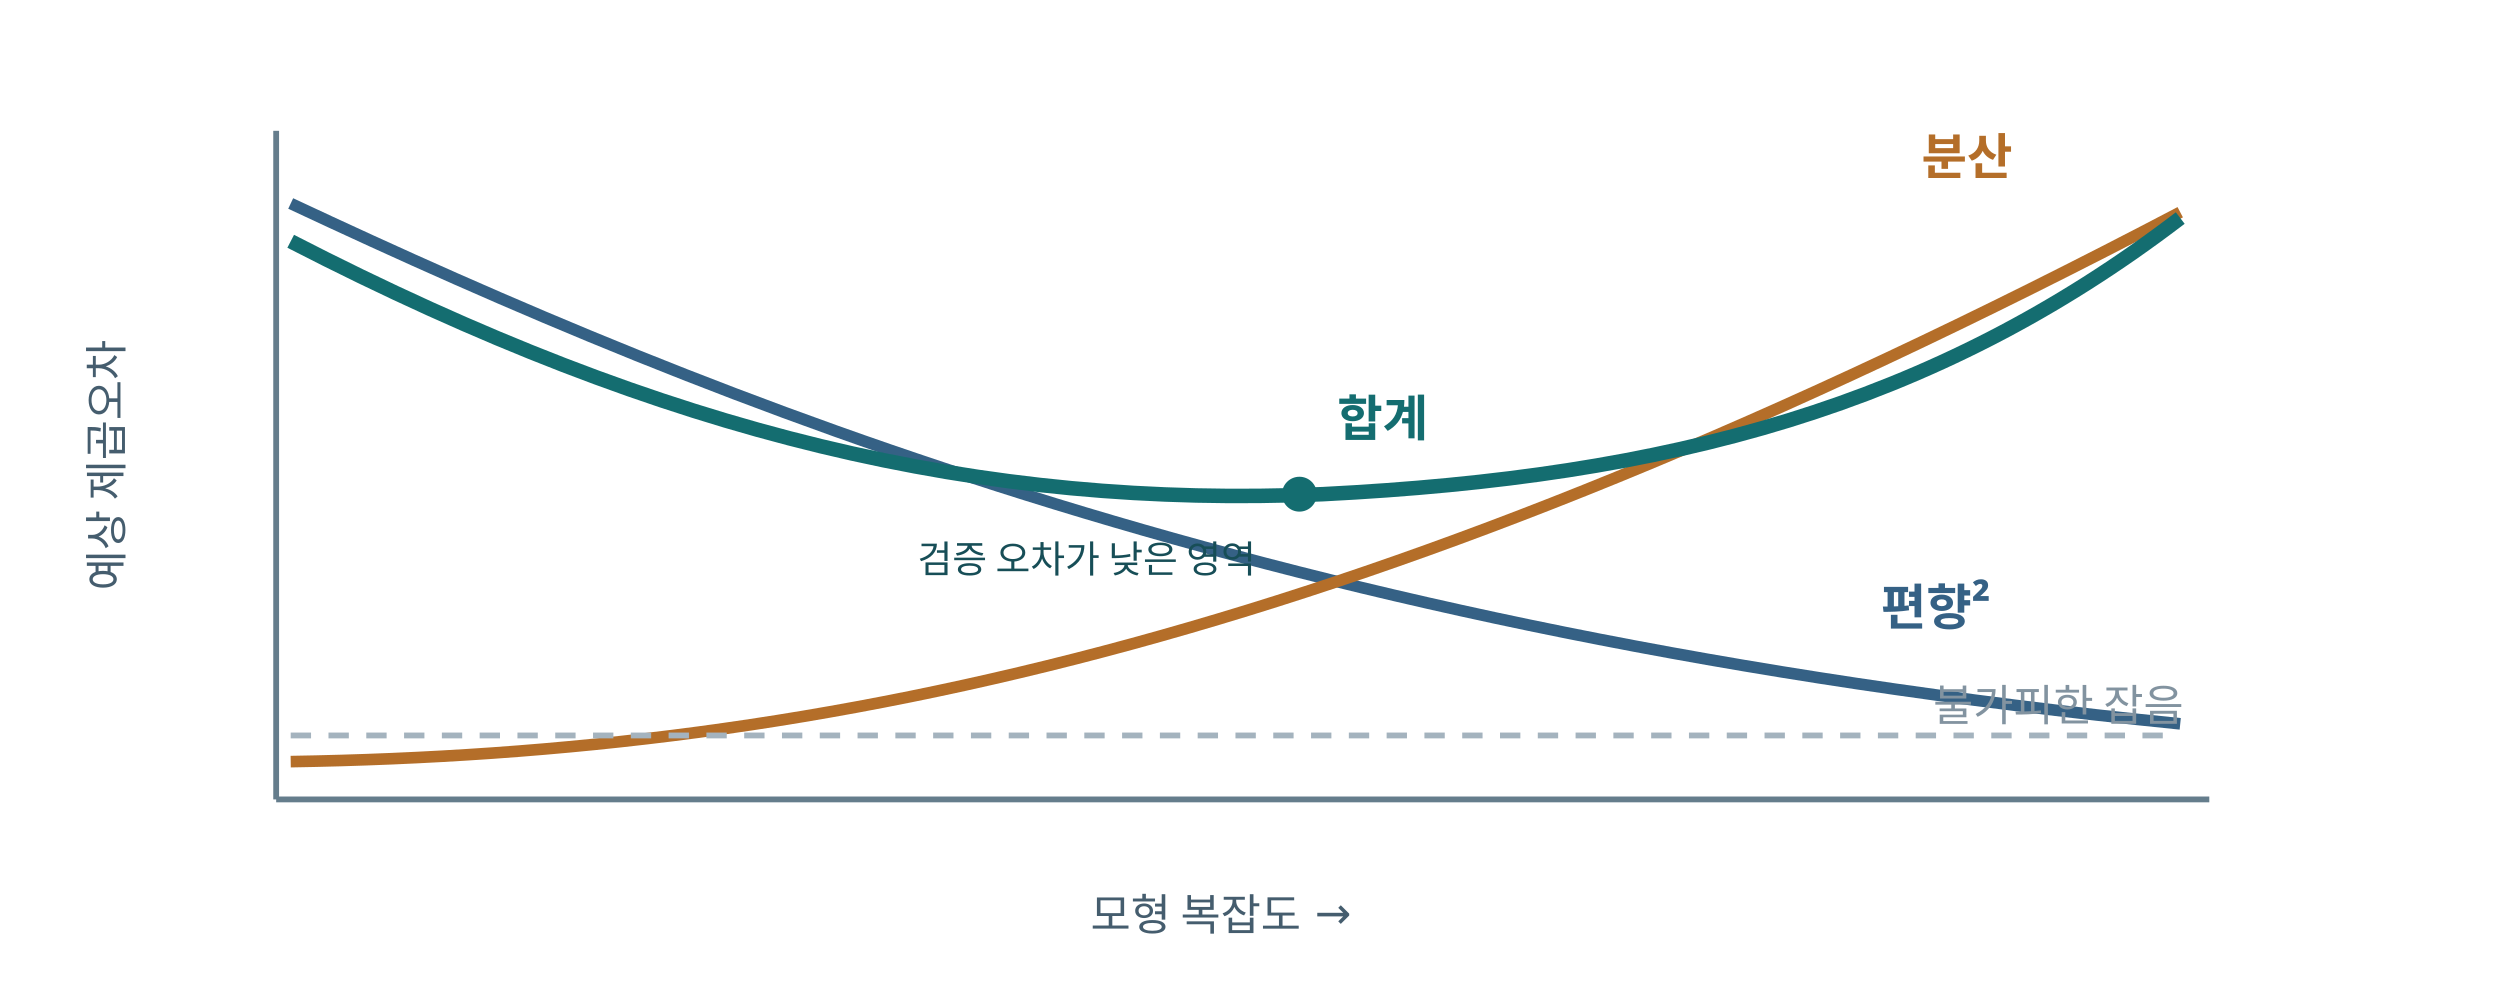
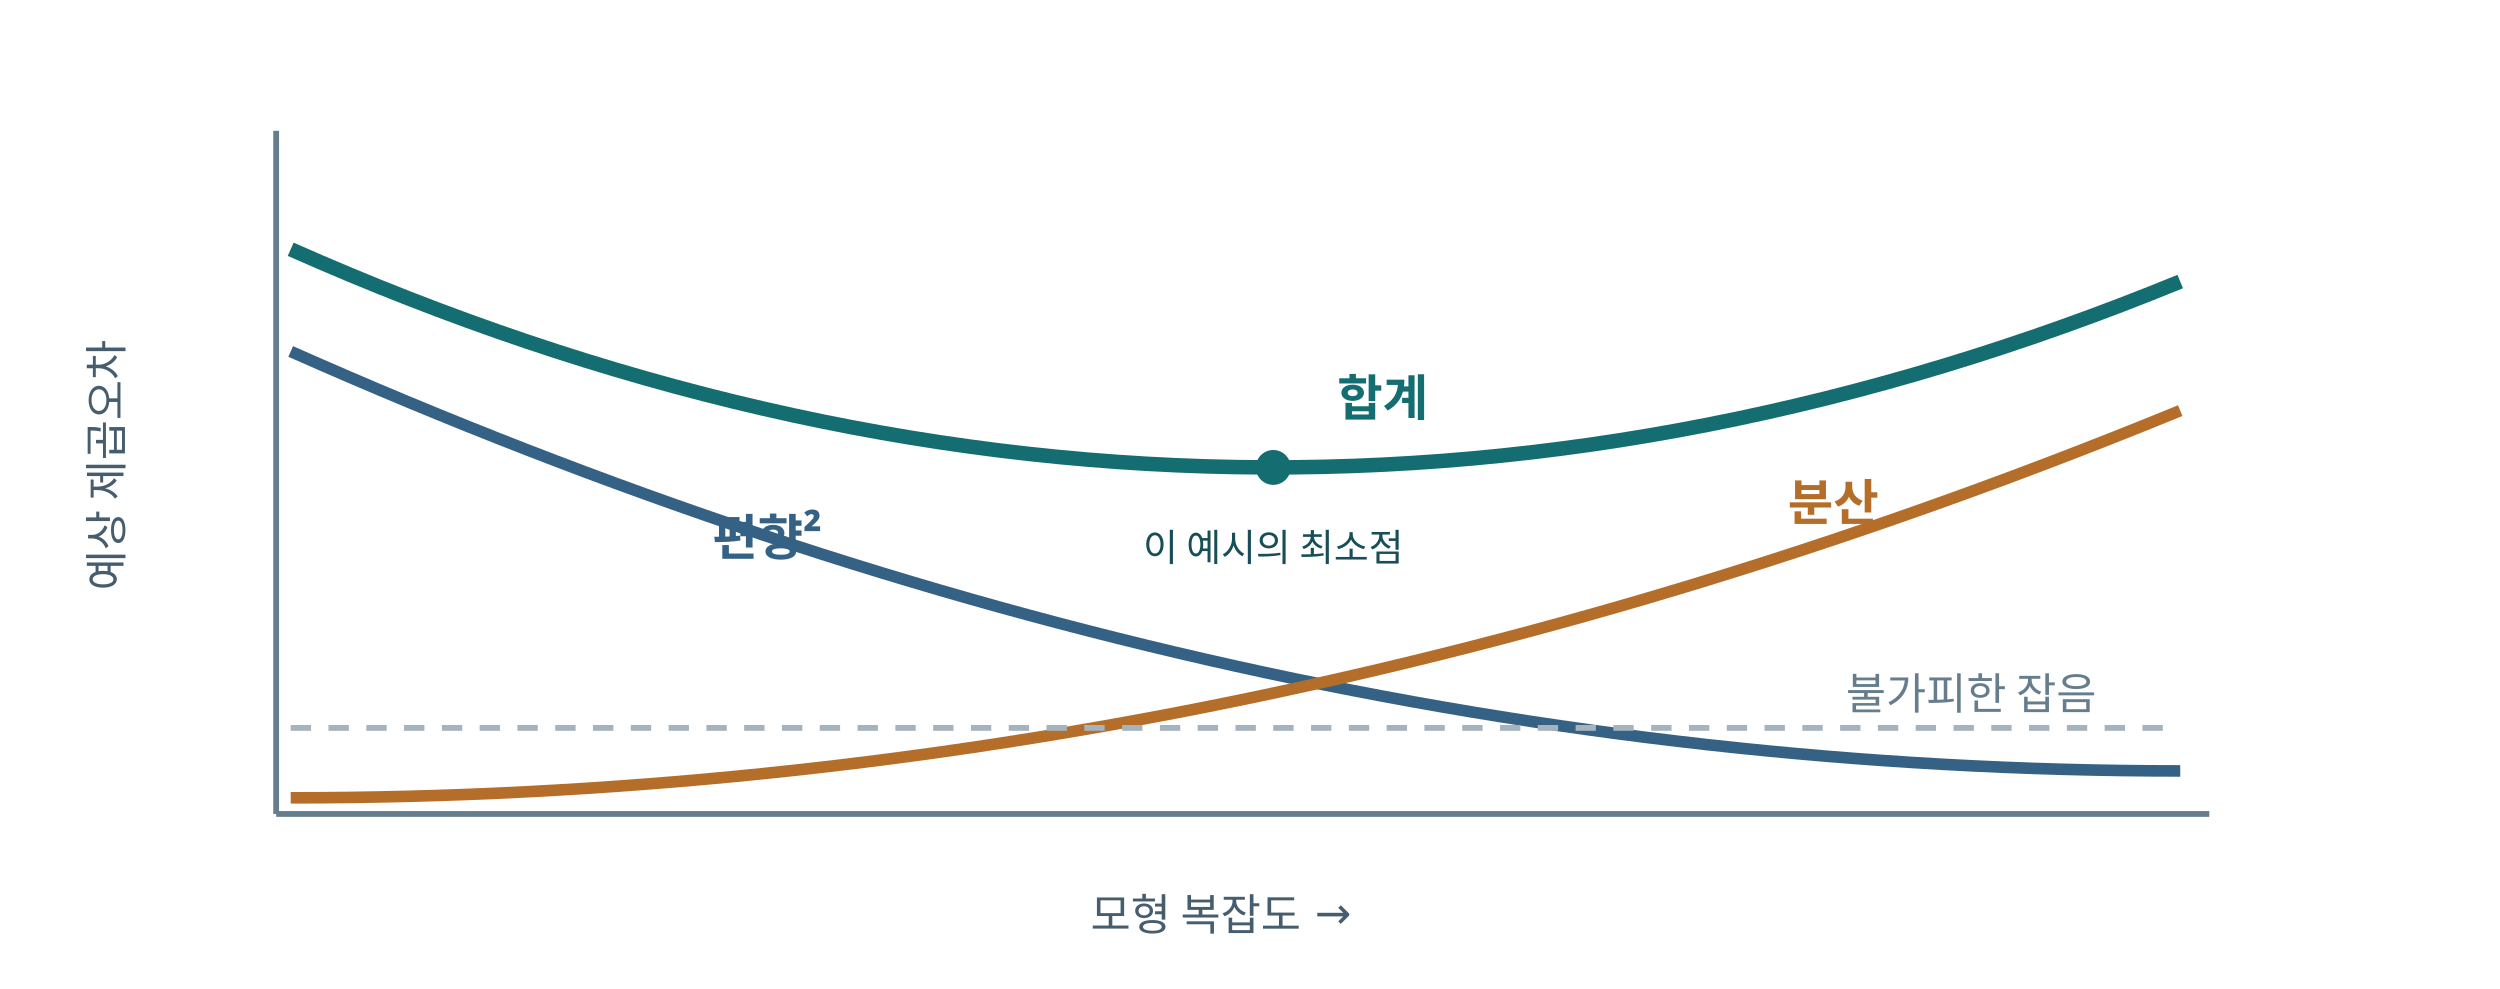
<svg xmlns="http://www.w3.org/2000/svg" viewBox="0 0 860 340" role="img" aria-labelledby="title desc">
  <g font-family="Noto Sans KR,Malgun Gothic,sans-serif">
-     <line x1="95" y1="275" x2="760" y2="275" stroke="#657d8c" stroke-width="2" />
-     <line x1="95" y1="275" x2="95" y2="45" stroke="#657d8c" stroke-width="2" />
+     <line x1="95" y1="280" x2="760" y2="280" stroke="#657d8c" stroke-width="2" />
+     <line x1="95" y1="280" x2="95" y2="45" stroke="#657d8c" stroke-width="2" />
    <text x="420" y="320" text-anchor="middle" font-size="15" fill="#455d6e">모형 복잡도 →</text>
    <text x="42" y="160" text-anchor="middle" font-size="15" fill="#455d6e" transform="rotate(-90 42 160)">예상 제곱오차</text>
-     <path d="M100 70 C245 138 440 218 750 249" fill="none" stroke="#356185" stroke-width="4" />
-     <path d="M100 262 C285 259 470 220 750 73" fill="none" stroke="#b46e29" stroke-width="4" />
-     <path d="M100 83 C230 150 338 175 455 170 C574 164 665 140 750 75" fill="none" stroke="#146d70" stroke-width="5" />
-     <line x1="100" y1="253" x2="750" y2="253" stroke="#a4b3be" stroke-width="2" stroke-dasharray="7 6" />
-     <text x="665" y="248" font-size="15" fill="#8293a0">불가피한 잡음</text>
-     <text x="661" y="60" font-size="17" font-weight="700" fill="#b46e29">분산</text>
-     <text x="647" y="215" font-size="17" font-weight="700" fill="#356185">편향²</text>
-     <text x="460" y="150" font-size="17" font-weight="700" fill="#146d70">합계</text>
-     <circle cx="447" cy="170" r="6" fill="#146d70" />
-     <text x="432" y="197" text-anchor="end" font-size="13" fill="#174e57">검증 오차가 낮은 영역</text>
+     <path d="M100 120.9 Q425 265.2 750 265.2" fill="none" stroke="#356185" stroke-width="4" />
+     <path d="M100 274.45 Q425 274.45 750 141.25" fill="none" stroke="#b46e29" stroke-width="4" />
+     <path d="M100 85.75 Q425 230.05 750 96.85" fill="none" stroke="#146d70" stroke-width="5" />
+     <line x1="100" y1="250.4" x2="750" y2="250.4" stroke="#a4b3be" stroke-width="2" stroke-dasharray="7 6" />
+     <text x="635" y="244" font-size="15" fill="#657d8c">불가피한 잡음</text>
+     <text x="615" y="179" font-size="17" font-weight="700" fill="#b46e29">분산</text>
+     <text x="245" y="191" font-size="17" font-weight="700" fill="#356185">편향²</text>
+     <text x="460" y="143" font-size="17" font-weight="700" fill="#146d70">합계</text>
+     <circle cx="438" cy="160.8" r="6" fill="#146d70" />
+     <text x="438" y="193" text-anchor="middle" font-size="13" fill="#174e57">이 예시의 최소점</text>
  </g>
</svg>
